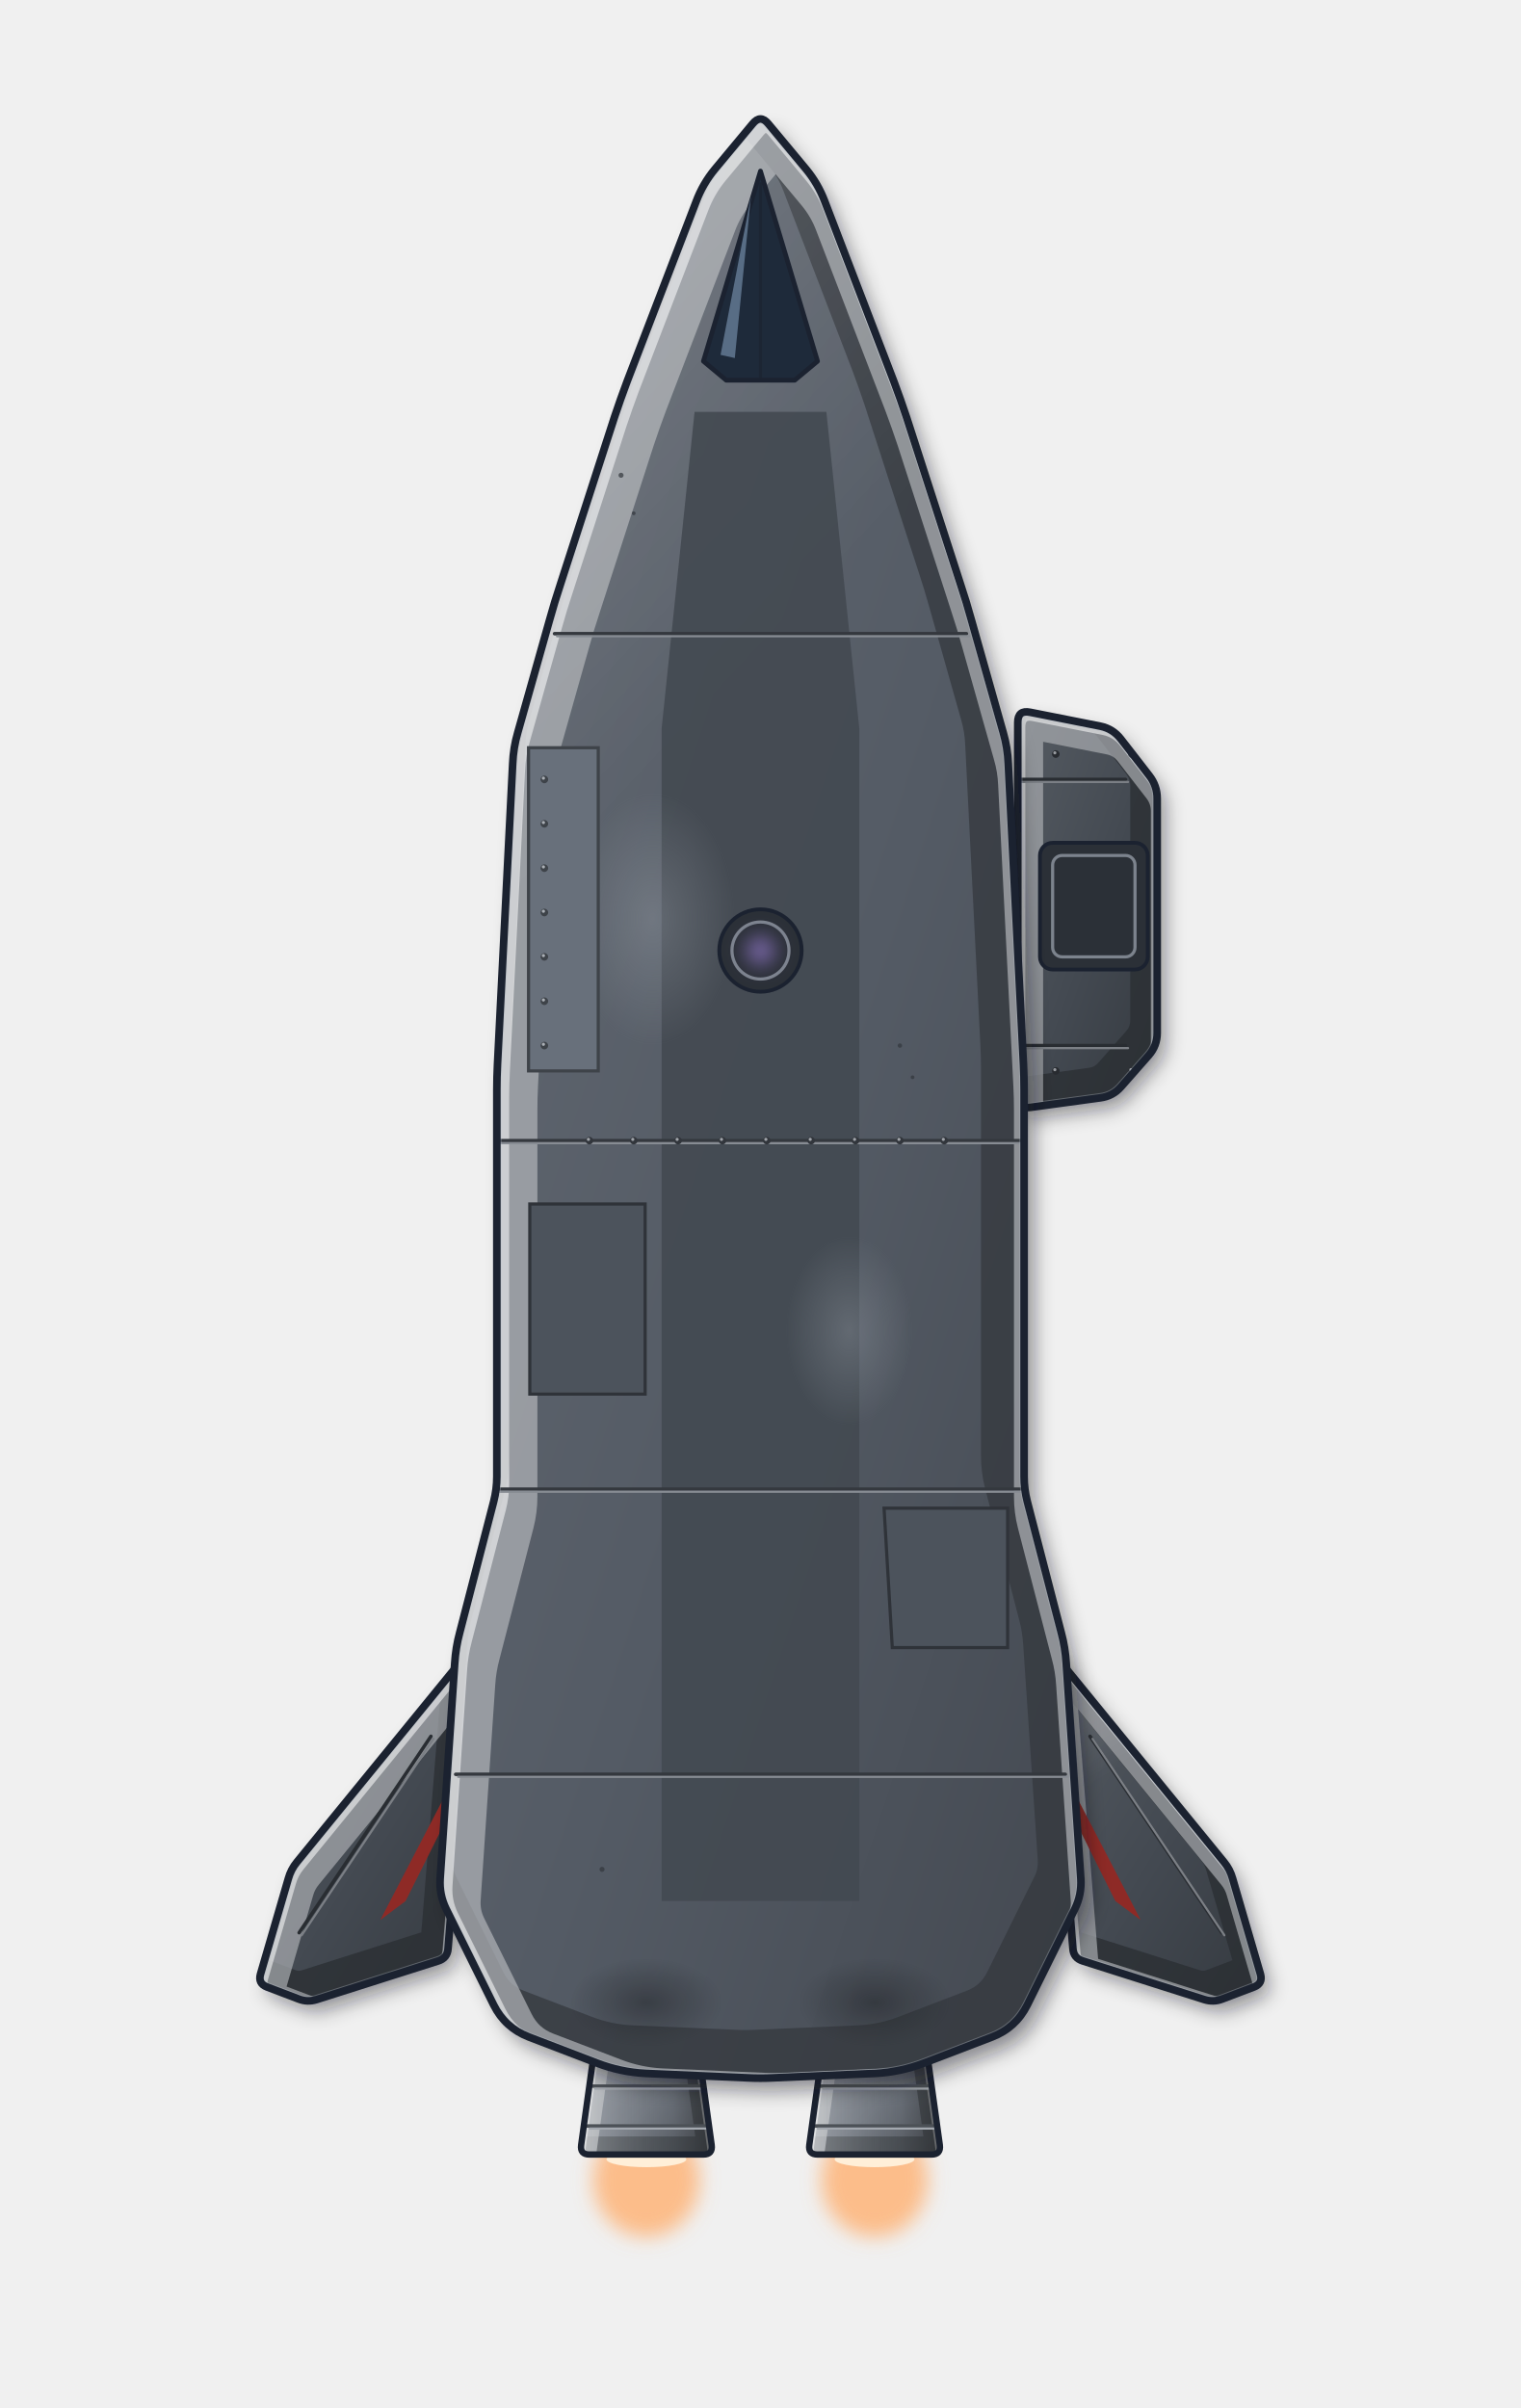
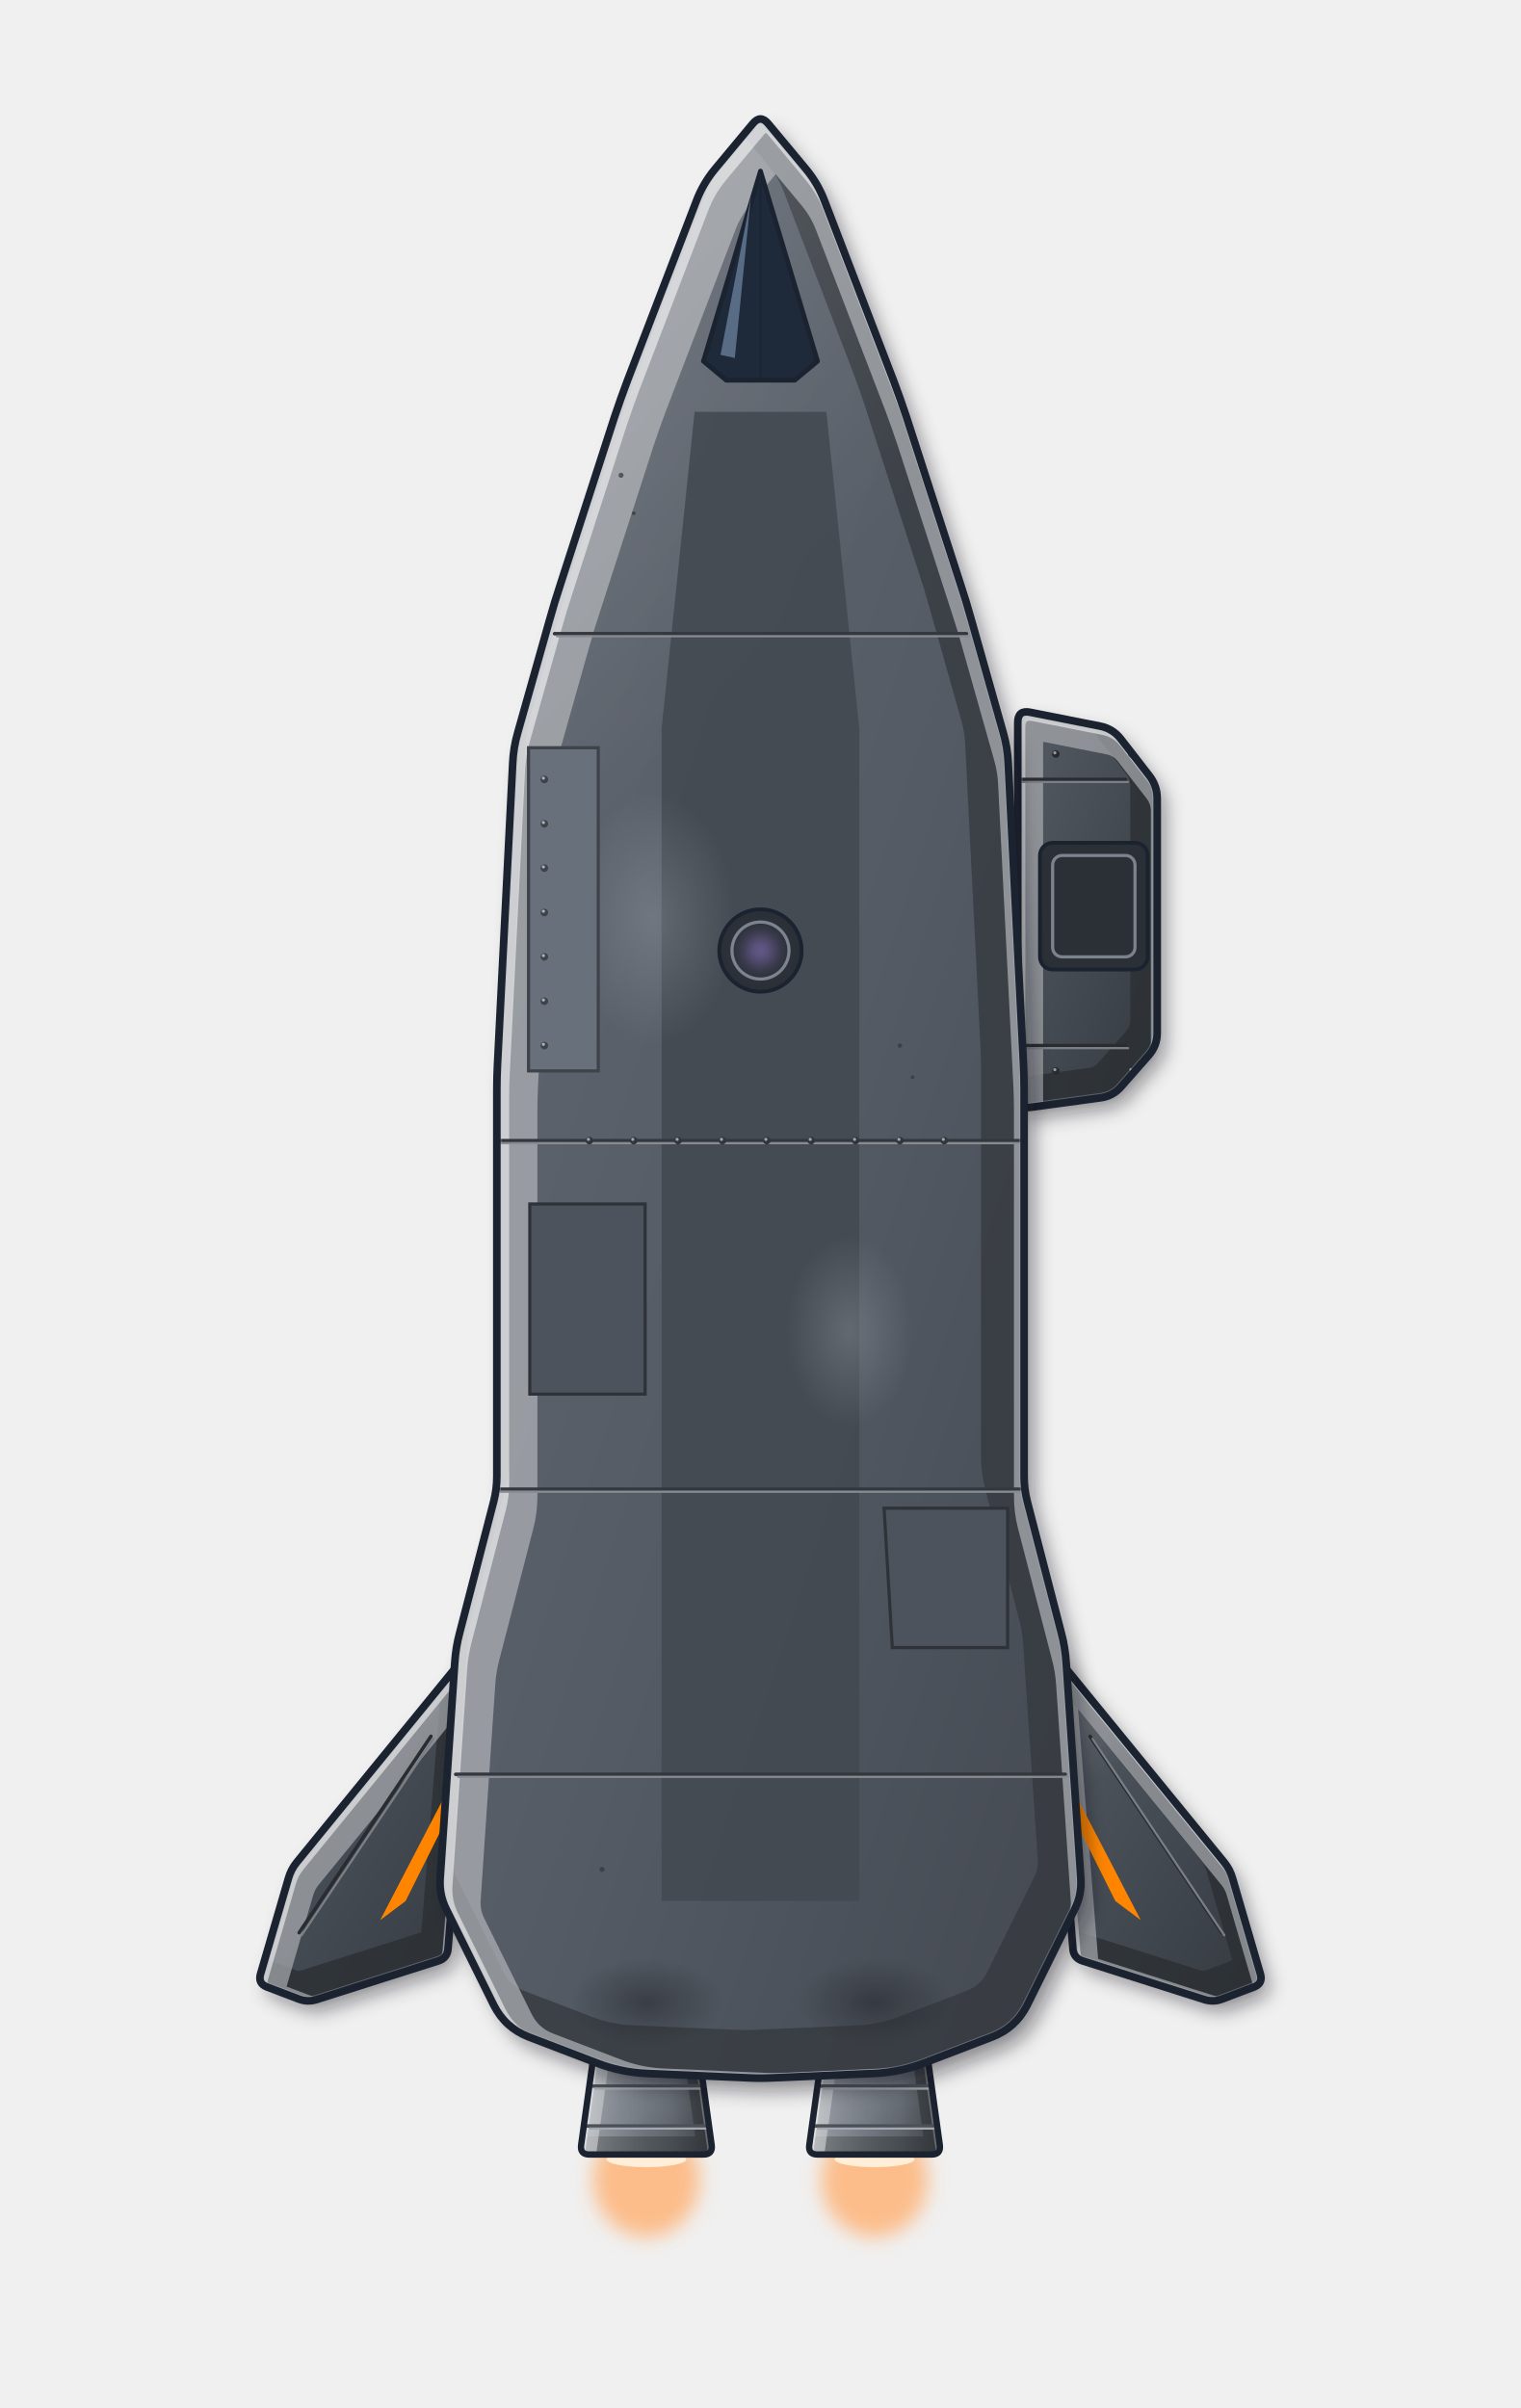
<svg xmlns="http://www.w3.org/2000/svg" viewBox="0 0 480 760" width="480" height="760">
  <defs>
    <filter id="soft" x="-20%" y="-20%" width="140%" height="140%">
      <feGaussianBlur stdDeviation="3" />
    </filter>
    <filter id="glow" x="-100%" y="-100%" width="300%" height="300%">
      <feGaussianBlur stdDeviation="3" />
    </filter>
    <linearGradient id="gloss" x1="0" y1="0" x2="0.35" y2="1">
      <stop offset="0" stop-color="#fff" stop-opacity=".18" />
      <stop offset=".4" stop-color="#fff" stop-opacity="0" />
    </linearGradient>
    <radialGradient id="scorch">
      <stop offset="0" stop-color="#16181b" stop-opacity=".9" />
      <stop offset=".6" stop-color="#23262a" stop-opacity=".45" />
      <stop offset="1" stop-color="#23262a" stop-opacity="0" />
    </radialGradient>
    <radialGradient id="faded">
      <stop offset="0" stop-color="#9aa1aa" stop-opacity=".35" />
      <stop offset="1" stop-color="#9aa1aa" stop-opacity="0" />
    </radialGradient>
    <clipPath id="fin-port-clip">
      <path d="M148.8,523.0 Q149.0,520.0 147.1,522.3 L93.7,587.7 Q91.8,590.0 91.0,592.9 L82.2,623.1 Q81.4,626.0 84.2,627.1 L94.2,630.9 Q97.0,632.0 99.9,631.1 L138.3,618.9 Q141.2,618.0 141.4,615.0 Z" />
    </clipPath>
    <linearGradient id="fin-port-body" x1="0" y1="0" x2="1" y2="1">
      <stop offset="0" stop-color="#555b62" />
      <stop offset=".55" stop-color="#434951" />
      <stop offset="1" stop-color="#353a40" />
    </linearGradient>
    <clipPath id="fin-starboard-clip">
      <path d="M338.6,615.0 Q338.8,618.0 341.7,618.9 L380.1,631.1 Q383.0,632.0 385.8,630.9 L395.8,627.1 Q398.6,626.0 397.8,623.1 L389.0,592.9 Q388.2,590.0 386.3,587.7 L332.9,522.3 Q331.0,520.0 331.2,523.0 Z" />
    </clipPath>
    <linearGradient id="fin-starboard-body" x1="0" y1="0" x2="1" y2="1">
      <stop offset="0" stop-color="#555b62" />
      <stop offset=".55" stop-color="#434951" />
      <stop offset="1" stop-color="#353a40" />
    </linearGradient>
    <clipPath id="weapon-pod-starboard-clip">
      <path d="M321.2,346.0 Q321.2,350.0 325.2,349.5 L347.2,346.5 Q351.2,346.0 353.8,343.0 L362.6,333.0 Q365.2,330.0 365.2,326.0 L365.2,252.0 Q365.2,248.0 362.7,244.8 L353.7,233.2 Q351.2,230.0 347.3,229.2 L325.1,224.8 Q321.2,224.0 321.2,228.0 Z" />
    </clipPath>
    <linearGradient id="weapon-pod-starboard-body" x1="0" y1="0" x2="1" y2="1">
      <stop offset="0" stop-color="#555b62" />
      <stop offset=".55" stop-color="#434951" />
      <stop offset="1" stop-color="#353a40" />
    </linearGradient>
    <linearGradient id="bell-metal" x1="0" y1="0" x2="1" y2="0">
      <stop offset="0" stop-color="#ffffff" stop-opacity=".25" />
      <stop offset=".7" stop-color="#000000" stop-opacity=".15" />
      <stop offset="1" stop-color="#000000" stop-opacity=".4" />
    </linearGradient>
    <clipPath id="engine-port-clip">
      <path d="M187.7,646.0 Q188.0,644.0 190.0,644.0 L218.0,644.0 Q220.0,644.0 220.3,646.0 L224.6,677.0 Q225.0,680.0 222.0,680.0 L186.0,680.0 Q183.0,680.0 183.4,677.0 Z" />
    </clipPath>
    <linearGradient id="engine-port-body" x1="0" y1="0" x2="1" y2="1">
      <stop offset="0" stop-color="#898f98" />
      <stop offset=".55" stop-color="#7c838d" />
      <stop offset="1" stop-color="#636870" />
    </linearGradient>
    <clipPath id="engine-starboard-clip">
      <path d="M259.7,646.0 Q260.0,644.0 262.0,644.0 L290.0,644.0 Q292.0,644.0 292.3,646.0 L296.6,677.0 Q297.0,680.0 294.0,680.0 L258.0,680.0 Q255.0,680.0 255.4,677.0 Z" />
    </clipPath>
    <linearGradient id="engine-starboard-body" x1="0" y1="0" x2="1" y2="1">
      <stop offset="0" stop-color="#898f98" />
      <stop offset=".55" stop-color="#7c838d" />
      <stop offset="1" stop-color="#636870" />
    </linearGradient>
    <clipPath id="hull-clip">
      <path d="M242.5,39.1 Q240.0,36.0 237.5,39.1 L225.6,53.4 Q221.8,58.0 219.7,63.6 L197.9,120.4 Q195.8,126.0 193.9,131.7 L176.9,184.3 Q175.0,190.0 173.4,195.8 L163.4,231.2 Q162.0,236.0 161.8,241.0 L157.0,336.0 Q156.8,340.0 156.8,344.0 L156.8,466.0 Q156.8,470.0 155.8,473.9 L145.1,515.2 Q143.8,520.0 143.5,525.0 L138.9,593.0 Q138.6,598.0 140.8,602.5 L155.8,632.8 Q159.4,640.0 166.9,642.9 L188.3,651.1 Q195.8,654.0 203.8,654.4 L236.0,655.8 Q240.0,656.0 244.0,655.8 L276.2,654.4 Q284.2,654.0 291.7,651.1 L313.1,642.9 Q320.6,640.0 324.2,632.8 L339.2,602.5 Q341.4,598.0 341.1,593.0 L336.5,525.0 Q336.2,520.0 334.9,515.2 L324.2,473.9 Q323.2,470.0 323.2,466.0 L323.2,344.0 Q323.2,340.0 323.0,336.0 L318.2,241.0 Q318.0,236.0 316.6,231.2 L306.6,195.8 Q305.0,190.0 303.1,184.3 L286.1,131.7 Q284.2,126.0 282.1,120.4 L260.3,63.6 Q258.2,58.0 254.4,53.4 Z" />
    </clipPath>
    <linearGradient id="hull-body" x1="0" y1="0" x2="1" y2="1">
      <stop offset="0" stop-color="#656b74" />
      <stop offset=".55" stop-color="#545b65" />
      <stop offset="1" stop-color="#434850" />
    </linearGradient>
  </defs>
  <g id="hull-art">
    <g id="fin-port">
      <path class="cast-shadow" d="M148.8,523.0 Q149.0,520.0 147.1,522.3 L93.7,587.7 Q91.8,590.0 91.0,592.9 L82.2,623.1 Q81.4,626.0 84.2,627.1 L94.2,630.9 Q97.0,632.0 99.9,631.1 L138.3,618.9 Q141.2,618.0 141.4,615.0 Z" transform="translate(2.4,3.2)" fill="#0b0f18" opacity=".45" filter="url(#soft)" />
      <path class="fill" d="M148.8,523.0 Q149.0,520.0 147.1,522.3 L93.7,587.7 Q91.8,590.0 91.0,592.9 L82.2,623.1 Q81.4,626.0 84.2,627.1 L94.2,630.9 Q97.0,632.0 99.9,631.1 L138.3,618.9 Q141.2,618.0 141.4,615.0 Z" fill="#434951" />
      <g class="shade" clip-path="url(#fin-port-clip)">
        <path d="M148.8,523.0 Q149.0,520.0 147.1,522.3 L93.7,587.7 Q91.8,590.0 91.0,592.9 L82.2,623.1 Q81.4,626.0 84.2,627.1 L94.2,630.9 Q97.0,632.0 99.9,631.1 L138.3,618.9 Q141.2,618.0 141.4,615.0 Z" fill="url(#fin-port-body)" />
        <path d="M148.8,523.0 Q149.0,520.0 147.1,522.3 L93.7,587.7 Q91.8,590.0 91.0,592.9 L82.2,623.1 Q81.4,626.0 84.2,627.1 L94.2,630.9 Q97.0,632.0 99.9,631.1 L138.3,618.9 Q141.2,618.0 141.4,615.0 Z" transform="translate(-3.0,-4.0)" fill="none" stroke="#292d32" stroke-width="11.0" opacity=".75" />
      </g>
      <g class="highlight" clip-path="url(#fin-port-clip)">
        <path d="M148.8,523.0 Q149.0,520.0 147.1,522.3 L93.7,587.7 Q91.8,590.0 91.0,592.9 L82.2,623.1 Q81.4,626.0 84.2,627.1 L94.2,630.9 Q97.0,632.0 99.9,631.1 L138.3,618.9 Q141.2,618.0 141.4,615.0 Z" transform="translate(3.0,4.0)" fill="none" stroke="#aaadb0" stroke-width="10.0" opacity=".7" />
        <path d="M148.8,523.0 Q149.0,520.0 147.1,522.3 L93.7,587.7 Q91.8,590.0 91.0,592.9 L82.2,623.1 Q81.4,626.0 84.2,627.1 L94.2,630.9 Q97.0,632.0 99.9,631.1 L138.3,618.9 Q141.2,618.0 141.4,615.0 Z" transform="translate(1.0,1.4)" fill="none" stroke="#ffffff" stroke-width="2.8" opacity=".55" />
        <path d="M148.8,523.0 Q149.0,520.0 147.1,522.3 L93.7,587.7 Q91.8,590.0 91.0,592.9 L82.2,623.1 Q81.4,626.0 84.2,627.1 L94.2,630.9 Q97.0,632.0 99.9,631.1 L138.3,618.9 Q141.2,618.0 141.4,615.0 Z" fill="url(#gloss)" />
      </g>
      <g class="details" clip-path="url(#fin-port-clip)">
-         <polygon points="146.0,556.0 154.0,548.0 128.0,600.0 120.0,606.0" fill="#8e2a26" opacity="1.0" />
+         <polygon points="146.0,556.0 154.0,548.0 128.0,600.0 120.0,606.0" fill="#ff8500" opacity="1.0" />
        <line x1="136.0" y1="548.0" x2="94.4" y2="610.0" stroke="#292d32" stroke-width="1.1" opacity="1.0" stroke-linecap="round" />
        <line x1="136.8" y1="548.8" x2="95.2" y2="610.8" stroke="#7b7f85" stroke-width="0.7" opacity="1.0" stroke-linecap="round" />
        <path d="M148.8,523.0 Q149.0,520.0 147.1,522.3 L93.7,587.7 Q91.8,590.0 91.0,592.9 L82.2,623.1 Q81.4,626.0 84.2,627.1 L94.2,630.9 Q97.0,632.0 99.9,631.1 L138.3,618.9 Q141.2,618.0 141.4,615.0 Z" fill="none" stroke="#b4bcc6" stroke-width="3" opacity=".35" />
        <path d="M148.8,523.0 Q149.0,520.0 147.1,522.3 L93.7,587.7 Q91.8,590.0 91.0,592.9 L82.2,623.1 Q81.4,626.0 84.2,627.1 L94.2,630.9 Q97.0,632.0 99.9,631.1 L138.3,618.9 Q141.2,618.0 141.4,615.0 Z" fill="none" stroke="#eef2f6" stroke-width=".9" opacity=".3" />
      </g>
      <path class="outline" d="M148.8,523.0 Q149.0,520.0 147.1,522.3 L93.7,587.7 Q91.8,590.0 91.0,592.9 L82.2,623.1 Q81.4,626.0 84.2,627.1 L94.2,630.9 Q97.0,632.0 99.9,631.1 L138.3,618.9 Q141.2,618.0 141.4,615.0 Z" fill="none" stroke="#1b2230" stroke-width="2.4" stroke-linejoin="round" />
    </g>
    <g id="fin-starboard">
      <path class="cast-shadow" d="M338.6,615.0 Q338.8,618.0 341.7,618.9 L380.1,631.1 Q383.0,632.0 385.8,630.9 L395.8,627.1 Q398.6,626.0 397.8,623.1 L389.0,592.9 Q388.2,590.0 386.3,587.7 L332.9,522.3 Q331.0,520.0 331.2,523.0 Z" transform="translate(2.4,3.2)" fill="#0b0f18" opacity=".45" filter="url(#soft)" />
      <path class="fill" d="M338.6,615.0 Q338.8,618.0 341.7,618.9 L380.1,631.1 Q383.0,632.0 385.8,630.9 L395.8,627.1 Q398.6,626.0 397.8,623.1 L389.0,592.9 Q388.2,590.0 386.3,587.7 L332.9,522.3 Q331.0,520.0 331.2,523.0 Z" fill="#434951" />
      <g class="shade" clip-path="url(#fin-starboard-clip)">
        <path d="M338.6,615.0 Q338.8,618.0 341.7,618.9 L380.1,631.1 Q383.0,632.0 385.8,630.9 L395.8,627.1 Q398.6,626.0 397.8,623.1 L389.0,592.9 Q388.2,590.0 386.3,587.7 L332.9,522.3 Q331.0,520.0 331.2,523.0 Z" fill="url(#fin-starboard-body)" />
        <path d="M338.6,615.0 Q338.8,618.0 341.7,618.9 L380.1,631.1 Q383.0,632.0 385.8,630.9 L395.8,627.1 Q398.6,626.0 397.8,623.1 L389.0,592.9 Q388.2,590.0 386.3,587.7 L332.9,522.3 Q331.0,520.0 331.2,523.0 Z" transform="translate(-3.0,-4.0)" fill="none" stroke="#292d32" stroke-width="11.0" opacity=".75" />
      </g>
      <g class="highlight" clip-path="url(#fin-starboard-clip)">
        <path d="M338.6,615.0 Q338.8,618.0 341.7,618.9 L380.1,631.1 Q383.0,632.0 385.8,630.9 L395.8,627.1 Q398.6,626.0 397.8,623.1 L389.0,592.9 Q388.2,590.0 386.3,587.7 L332.9,522.3 Q331.0,520.0 331.2,523.0 Z" transform="translate(3.0,4.0)" fill="none" stroke="#aaadb0" stroke-width="10.0" opacity=".7" />
        <path d="M338.6,615.0 Q338.8,618.0 341.7,618.9 L380.1,631.1 Q383.0,632.0 385.8,630.9 L395.8,627.1 Q398.6,626.0 397.8,623.1 L389.0,592.9 Q388.2,590.0 386.3,587.7 L332.9,522.3 Q331.0,520.0 331.2,523.0 Z" transform="translate(1.0,1.4)" fill="none" stroke="#ffffff" stroke-width="2.8" opacity=".55" />
        <path d="M338.6,615.0 Q338.8,618.0 341.7,618.9 L380.1,631.1 Q383.0,632.0 385.8,630.9 L395.8,627.1 Q398.6,626.0 397.8,623.1 L389.0,592.9 Q388.2,590.0 386.3,587.7 L332.9,522.3 Q331.0,520.0 331.2,523.0 Z" fill="url(#gloss)" />
      </g>
      <g class="details" clip-path="url(#fin-starboard-clip)">
-         <polygon points="334.0,556.0 326.0,548.0 352.0,600.0 360.0,606.0" fill="#8e2a26" opacity="1.0" />
+         <polygon points="334.0,556.0 326.0,548.0 352.0,600.0 360.0,606.0" fill="#ff8500" opacity="1.0" />
        <line x1="344.0" y1="548.0" x2="385.6" y2="610.0" stroke="#292d32" stroke-width="1.1" opacity="1.0" stroke-linecap="round" />
        <line x1="344.8" y1="548.8" x2="386.4" y2="610.8" stroke="#7b7f85" stroke-width="0.7" opacity="1.0" stroke-linecap="round" />
        <path d="M338.6,615.0 Q338.8,618.0 341.7,618.9 L380.1,631.1 Q383.0,632.0 385.8,630.9 L395.8,627.1 Q398.6,626.0 397.8,623.1 L389.0,592.9 Q388.2,590.0 386.3,587.7 L332.9,522.3 Q331.0,520.0 331.2,523.0 Z" fill="none" stroke="#b4bcc6" stroke-width="3" opacity=".35" />
        <path d="M338.6,615.0 Q338.8,618.0 341.7,618.9 L380.1,631.1 Q383.0,632.0 385.8,630.9 L395.8,627.1 Q398.6,626.0 397.8,623.1 L389.0,592.9 Q388.2,590.0 386.3,587.7 L332.9,522.3 Q331.0,520.0 331.2,523.0 Z" fill="none" stroke="#eef2f6" stroke-width=".9" opacity=".3" />
      </g>
      <path class="outline" d="M338.6,615.0 Q338.8,618.0 341.7,618.9 L380.1,631.1 Q383.0,632.0 385.8,630.9 L395.8,627.1 Q398.6,626.0 397.8,623.1 L389.0,592.9 Q388.2,590.0 386.3,587.7 L332.9,522.3 Q331.0,520.0 331.2,523.0 Z" fill="none" stroke="#1b2230" stroke-width="2.4" stroke-linejoin="round" />
    </g>
    <g id="weapon-pod-starboard">
      <path class="cast-shadow" d="M321.2,346.0 Q321.2,350.0 325.2,349.5 L347.2,346.5 Q351.2,346.0 353.8,343.0 L362.6,333.0 Q365.2,330.0 365.2,326.0 L365.2,252.0 Q365.2,248.0 362.7,244.8 L353.7,233.2 Q351.2,230.0 347.3,229.2 L325.1,224.8 Q321.2,224.0 321.2,228.0 Z" transform="translate(2.4,3.2)" fill="#0b0f18" opacity=".45" filter="url(#soft)" />
      <path class="fill" d="M321.2,346.0 Q321.2,350.0 325.2,349.5 L347.2,346.5 Q351.2,346.0 353.8,343.0 L362.6,333.0 Q365.2,330.0 365.2,326.0 L365.2,252.0 Q365.2,248.0 362.7,244.8 L353.7,233.2 Q351.2,230.0 347.3,229.2 L325.1,224.8 Q321.2,224.0 321.2,228.0 Z" fill="#434951" />
      <g class="shade" clip-path="url(#weapon-pod-starboard-clip)">
        <path d="M321.2,346.0 Q321.2,350.0 325.2,349.5 L347.2,346.5 Q351.2,346.0 353.8,343.0 L362.6,333.0 Q365.2,330.0 365.2,326.0 L365.2,252.0 Q365.2,248.0 362.7,244.8 L353.7,233.2 Q351.2,230.0 347.3,229.2 L325.1,224.8 Q321.2,224.0 321.2,228.0 Z" fill="url(#weapon-pod-starboard-body)" />
        <path d="M321.2,346.0 Q321.2,350.0 325.2,349.5 L347.2,346.5 Q351.2,346.0 353.8,343.0 L362.6,333.0 Q365.2,330.0 365.2,326.0 L365.2,252.0 Q365.2,248.0 362.7,244.8 L353.7,233.2 Q351.2,230.0 347.3,229.2 L325.1,224.8 Q321.2,224.0 321.2,228.0 Z" transform="translate(-3.0,-4.0)" fill="none" stroke="#292d32" stroke-width="11.0" opacity=".75" />
      </g>
      <g class="highlight" clip-path="url(#weapon-pod-starboard-clip)">
        <path d="M321.2,346.0 Q321.2,350.0 325.2,349.5 L347.2,346.5 Q351.2,346.0 353.8,343.0 L362.6,333.0 Q365.2,330.0 365.2,326.0 L365.2,252.0 Q365.2,248.0 362.7,244.8 L353.7,233.2 Q351.2,230.0 347.3,229.2 L325.1,224.8 Q321.2,224.0 321.2,228.0 Z" transform="translate(3.0,4.0)" fill="none" stroke="#aaadb0" stroke-width="10.0" opacity=".7" />
        <path d="M321.2,346.0 Q321.2,350.0 325.2,349.5 L347.2,346.5 Q351.2,346.0 353.8,343.0 L362.6,333.0 Q365.2,330.0 365.2,326.0 L365.2,252.0 Q365.2,248.0 362.7,244.8 L353.7,233.2 Q351.2,230.0 347.3,229.2 L325.1,224.8 Q321.2,224.0 321.2,228.0 Z" transform="translate(1.0,1.4)" fill="none" stroke="#ffffff" stroke-width="2.8" opacity=".55" />
      </g>
      <g class="details" clip-path="url(#weapon-pod-starboard-clip)">
        <rect x="328.2" y="266" width="34" height="40" rx="4" fill="#2b3037" stroke="#1b2230" stroke-width="1.2" />
        <rect x="332.2" y="270" width="26" height="32" rx="3" fill="none" stroke="#7c838d" stroke-width="1" />
        <line x1="319.2" y1="246.0" x2="355.2" y2="246.0" stroke="#292d32" stroke-width="1.1" opacity="1.0" stroke-linecap="round" />
        <line x1="320.0" y1="246.8" x2="356.0" y2="246.8" stroke="#7b7f85" stroke-width="0.7" opacity="1.0" stroke-linecap="round" />
        <line x1="319.2" y1="330.0" x2="355.2" y2="330.0" stroke="#292d32" stroke-width="1.1" opacity="1.0" stroke-linecap="round" />
        <line x1="320.0" y1="330.8" x2="356.0" y2="330.8" stroke="#7b7f85" stroke-width="0.7" opacity="1.0" stroke-linecap="round" />
        <circle cx="333.2" cy="238.0" r="1.2" fill="#282b30" />
        <circle cx="332.9" cy="237.6" r=".5" fill="#979a9f" />
        <circle cx="357.2" cy="238.0" r="1.2" fill="#282b30" />
        <circle cx="356.9" cy="237.6" r=".5" fill="#979a9f" />
        <circle cx="333.2" cy="338.0" r="1.2" fill="#282b30" />
        <circle cx="332.9" cy="337.6" r=".5" fill="#979a9f" />
        <circle cx="357.2" cy="338.0" r="1.2" fill="#282b30" />
        <circle cx="356.9" cy="337.6" r=".5" fill="#979a9f" />
        <path d="M321.2,346.0 Q321.2,350.0 325.2,349.5 L347.2,346.5 Q351.2,346.0 353.8,343.0 L362.6,333.0 Q365.2,330.0 365.2,326.0 L365.2,252.0 Q365.2,248.0 362.7,244.8 L353.7,233.2 Q351.2,230.0 347.3,229.2 L325.1,224.8 Q321.2,224.0 321.2,228.0 Z" fill="none" stroke="#b4bcc6" stroke-width="3" opacity=".35" />
        <path d="M321.2,346.0 Q321.2,350.0 325.2,349.5 L347.2,346.5 Q351.2,346.0 353.8,343.0 L362.6,333.0 Q365.2,330.0 365.2,326.0 L365.2,252.0 Q365.2,248.0 362.7,244.8 L353.7,233.2 Q351.2,230.0 347.3,229.2 L325.1,224.8 Q321.2,224.0 321.2,228.0 Z" fill="none" stroke="#eef2f6" stroke-width=".9" opacity=".3" />
      </g>
      <path class="outline" d="M321.2,346.0 Q321.2,350.0 325.2,349.5 L347.2,346.5 Q351.2,346.0 353.8,343.0 L362.6,333.0 Q365.2,330.0 365.2,326.0 L365.2,252.0 Q365.2,248.0 362.7,244.8 L353.7,233.2 Q351.2,230.0 347.3,229.2 L325.1,224.8 Q321.2,224.0 321.2,228.0 Z" fill="none" stroke="#1b2230" stroke-width="2.4" stroke-linejoin="round" />
    </g>
    <g id="engine-port-glow">
      <ellipse cx="204" cy="688" rx="16.8" ry="18.0" fill="#ffb070" opacity=".8" filter="url(#glow)" />
      <ellipse cx="204" cy="681.5" rx="12.6" ry="2.5" fill="#fff4e0" opacity=".9" />
    </g>
    <g id="engine-port">
      <path class="fill" d="M187.7,646.0 Q188.0,644.0 190.0,644.0 L218.0,644.0 Q220.0,644.0 220.3,646.0 L224.6,677.0 Q225.0,680.0 222.0,680.0 L186.0,680.0 Q183.0,680.0 183.4,677.0 Z" fill="#7c838d" />
      <g class="shade" clip-path="url(#engine-port-clip)">
        <path d="M187.7,646.0 Q188.0,644.0 190.0,644.0 L218.0,644.0 Q220.0,644.0 220.3,646.0 L224.6,677.0 Q225.0,680.0 222.0,680.0 L186.0,680.0 Q183.0,680.0 183.4,677.0 Z" fill="url(#engine-port-body)" />
        <path d="M187.7,646.0 Q188.0,644.0 190.0,644.0 L218.0,644.0 Q220.0,644.0 220.3,646.0 L224.6,677.0 Q225.0,680.0 222.0,680.0 L186.0,680.0 Q183.0,680.0 183.4,677.0 Z" transform="translate(-1.8,-2.4)" fill="none" stroke="#4c5157" stroke-width="6.6" opacity=".75" />
      </g>
      <g class="highlight" clip-path="url(#engine-port-clip)">
        <path d="M187.7,646.0 Q188.0,644.0 190.0,644.0 L218.0,644.0 Q220.0,644.0 220.3,646.0 L224.6,677.0 Q225.0,680.0 222.0,680.0 L186.0,680.0 Q183.0,680.0 183.4,677.0 Z" transform="translate(1.8,2.4)" fill="none" stroke="#c4c7cb" stroke-width="6.0" opacity=".7" />
        <path d="M187.7,646.0 Q188.0,644.0 190.0,644.0 L218.0,644.0 Q220.0,644.0 220.3,646.0 L224.6,677.0 Q225.0,680.0 222.0,680.0 L186.0,680.0 Q183.0,680.0 183.4,677.0 Z" transform="translate(0.6,0.8)" fill="none" stroke="#ffffff" stroke-width="1.7" opacity=".55" />
      </g>
      <g class="details" clip-path="url(#engine-port-clip)">
        <path d="M187.7,646.0 Q188.0,644.0 190.0,644.0 L218.0,644.0 Q220.0,644.0 220.3,646.0 L224.6,677.0 Q225.0,680.0 222.0,680.0 L186.0,680.0 Q183.0,680.0 183.4,677.0 Z" fill="url(#bell-metal)" />
        <line x1="187.0" y1="658.4" x2="221.0" y2="658.4" stroke="#4c5157" stroke-width="1.1" opacity="1.0" stroke-linecap="round" />
        <line x1="187.8" y1="659.2" x2="221.8" y2="659.2" stroke="#a3a8af" stroke-width="0.7" opacity="1.0" stroke-linecap="round" />
        <line x1="185.2" y1="671.0" x2="222.8" y2="671.0" stroke="#4c5157" stroke-width="1.1" opacity="1.0" stroke-linecap="round" />
        <line x1="186.1" y1="671.8" x2="223.6" y2="671.8" stroke="#a3a8af" stroke-width="0.7" opacity="1.0" stroke-linecap="round" />
      </g>
      <path class="outline" d="M187.7,646.0 Q188.0,644.0 190.0,644.0 L218.0,644.0 Q220.0,644.0 220.3,646.0 L224.6,677.0 Q225.0,680.0 222.0,680.0 L186.0,680.0 Q183.0,680.0 183.4,677.0 Z" fill="none" stroke="#1b2230" stroke-width="2" stroke-linejoin="round" />
    </g>
    <g id="engine-starboard-glow">
      <ellipse cx="276" cy="688" rx="16.8" ry="18.0" fill="#ffb070" opacity=".8" filter="url(#glow)" />
      <ellipse cx="276" cy="681.5" rx="12.6" ry="2.5" fill="#fff4e0" opacity=".9" />
    </g>
    <g id="engine-starboard">
      <path class="fill" d="M259.7,646.0 Q260.0,644.0 262.0,644.0 L290.0,644.0 Q292.0,644.0 292.3,646.0 L296.6,677.0 Q297.0,680.0 294.0,680.0 L258.0,680.0 Q255.0,680.0 255.4,677.0 Z" fill="#7c838d" />
      <g class="shade" clip-path="url(#engine-starboard-clip)">
        <path d="M259.7,646.0 Q260.0,644.0 262.0,644.0 L290.0,644.0 Q292.0,644.0 292.3,646.0 L296.6,677.0 Q297.0,680.0 294.0,680.0 L258.0,680.0 Q255.0,680.0 255.4,677.0 Z" fill="url(#engine-starboard-body)" />
        <path d="M259.7,646.0 Q260.0,644.0 262.0,644.0 L290.0,644.0 Q292.0,644.0 292.3,646.0 L296.6,677.0 Q297.0,680.0 294.0,680.0 L258.0,680.0 Q255.0,680.0 255.4,677.0 Z" transform="translate(-1.8,-2.4)" fill="none" stroke="#4c5157" stroke-width="6.6" opacity=".75" />
      </g>
      <g class="highlight" clip-path="url(#engine-starboard-clip)">
        <path d="M259.7,646.0 Q260.0,644.0 262.0,644.0 L290.0,644.0 Q292.0,644.0 292.3,646.0 L296.6,677.0 Q297.0,680.0 294.0,680.0 L258.0,680.0 Q255.0,680.0 255.4,677.0 Z" transform="translate(1.8,2.4)" fill="none" stroke="#c4c7cb" stroke-width="6.0" opacity=".7" />
        <path d="M259.7,646.0 Q260.0,644.0 262.0,644.0 L290.0,644.0 Q292.0,644.0 292.3,646.0 L296.6,677.0 Q297.0,680.0 294.0,680.0 L258.0,680.0 Q255.0,680.0 255.4,677.0 Z" transform="translate(0.6,0.8)" fill="none" stroke="#ffffff" stroke-width="1.7" opacity=".55" />
      </g>
      <g class="details" clip-path="url(#engine-starboard-clip)">
        <path d="M259.7,646.0 Q260.0,644.0 262.0,644.0 L290.0,644.0 Q292.0,644.0 292.3,646.0 L296.6,677.0 Q297.0,680.0 294.0,680.0 L258.0,680.0 Q255.0,680.0 255.4,677.0 Z" fill="url(#bell-metal)" />
        <line x1="259.0" y1="658.4" x2="293.0" y2="658.4" stroke="#4c5157" stroke-width="1.1" opacity="1.0" stroke-linecap="round" />
        <line x1="259.8" y1="659.2" x2="293.8" y2="659.2" stroke="#a3a8af" stroke-width="0.7" opacity="1.0" stroke-linecap="round" />
        <line x1="257.2" y1="671.0" x2="294.8" y2="671.0" stroke="#4c5157" stroke-width="1.1" opacity="1.0" stroke-linecap="round" />
        <line x1="258.1" y1="671.8" x2="295.6" y2="671.8" stroke="#a3a8af" stroke-width="0.7" opacity="1.0" stroke-linecap="round" />
      </g>
      <path class="outline" d="M259.7,646.0 Q260.0,644.0 262.0,644.0 L290.0,644.0 Q292.0,644.0 292.3,646.0 L296.6,677.0 Q297.0,680.0 294.0,680.0 L258.0,680.0 Q255.0,680.0 255.4,677.0 Z" fill="none" stroke="#1b2230" stroke-width="2" stroke-linejoin="round" />
    </g>
    <g id="hull">
      <path class="cast-shadow" d="M242.5,39.1 Q240.0,36.0 237.5,39.1 L225.6,53.4 Q221.8,58.0 219.7,63.6 L197.9,120.4 Q195.8,126.0 193.9,131.7 L176.9,184.3 Q175.0,190.0 173.4,195.8 L163.4,231.2 Q162.0,236.0 161.8,241.0 L157.0,336.0 Q156.8,340.0 156.8,344.0 L156.8,466.0 Q156.8,470.0 155.8,473.9 L145.1,515.2 Q143.8,520.0 143.5,525.0 L138.9,593.0 Q138.6,598.0 140.8,602.5 L155.8,632.8 Q159.4,640.0 166.9,642.9 L188.3,651.1 Q195.8,654.0 203.8,654.4 L236.0,655.8 Q240.0,656.0 244.0,655.8 L276.2,654.4 Q284.2,654.0 291.7,651.1 L313.1,642.9 Q320.6,640.0 324.2,632.8 L339.2,602.5 Q341.4,598.0 341.1,593.0 L336.5,525.0 Q336.2,520.0 334.9,515.2 L324.2,473.9 Q323.2,470.0 323.2,466.0 L323.2,344.0 Q323.2,340.0 323.0,336.0 L318.2,241.0 Q318.0,236.0 316.6,231.2 L306.6,195.8 Q305.0,190.0 303.1,184.3 L286.1,131.7 Q284.2,126.0 282.1,120.4 L260.3,63.6 Q258.2,58.0 254.4,53.4 Z" transform="translate(3.0,4.0)" fill="#0b0f18" opacity=".45" filter="url(#soft)" />
      <path class="fill" d="M242.5,39.1 Q240.0,36.0 237.5,39.1 L225.6,53.4 Q221.8,58.0 219.7,63.6 L197.9,120.4 Q195.8,126.0 193.9,131.7 L176.9,184.3 Q175.0,190.0 173.4,195.8 L163.4,231.2 Q162.0,236.0 161.8,241.0 L157.0,336.0 Q156.8,340.0 156.8,344.0 L156.8,466.0 Q156.8,470.0 155.8,473.9 L145.1,515.2 Q143.8,520.0 143.5,525.0 L138.9,593.0 Q138.6,598.0 140.8,602.5 L155.8,632.8 Q159.4,640.0 166.9,642.9 L188.3,651.1 Q195.8,654.0 203.8,654.4 L236.0,655.8 Q240.0,656.0 244.0,655.8 L276.2,654.4 Q284.2,654.0 291.7,651.1 L313.1,642.9 Q320.6,640.0 324.2,632.8 L339.2,602.5 Q341.4,598.0 341.1,593.0 L336.5,525.0 Q336.2,520.0 334.9,515.2 L324.2,473.9 Q323.2,470.0 323.2,466.0 L323.2,344.0 Q323.2,340.0 323.0,336.0 L318.2,241.0 Q318.0,236.0 316.6,231.2 L306.6,195.8 Q305.0,190.0 303.1,184.3 L286.1,131.7 Q284.2,126.0 282.1,120.4 L260.3,63.6 Q258.2,58.0 254.4,53.4 Z" fill="#545b65" />
      <g class="shade" clip-path="url(#hull-clip)">
        <path d="M242.5,39.1 Q240.0,36.0 237.5,39.1 L225.6,53.4 Q221.8,58.0 219.7,63.6 L197.9,120.4 Q195.8,126.0 193.9,131.7 L176.9,184.3 Q175.0,190.0 173.4,195.8 L163.4,231.2 Q162.0,236.0 161.8,241.0 L157.0,336.0 Q156.8,340.0 156.8,344.0 L156.8,466.0 Q156.8,470.0 155.8,473.9 L145.1,515.2 Q143.8,520.0 143.5,525.0 L138.9,593.0 Q138.6,598.0 140.8,602.5 L155.8,632.8 Q159.4,640.0 166.9,642.9 L188.3,651.1 Q195.8,654.0 203.8,654.4 L236.0,655.8 Q240.0,656.0 244.0,655.8 L276.2,654.4 Q284.2,654.0 291.7,651.1 L313.1,642.9 Q320.6,640.0 324.2,632.8 L339.2,602.5 Q341.4,598.0 341.1,593.0 L336.5,525.0 Q336.2,520.0 334.9,515.2 L324.2,473.9 Q323.2,470.0 323.2,466.0 L323.2,344.0 Q323.2,340.0 323.0,336.0 L318.2,241.0 Q318.0,236.0 316.6,231.2 L306.6,195.8 Q305.0,190.0 303.1,184.3 L286.1,131.7 Q284.2,126.0 282.1,120.4 L260.3,63.6 Q258.2,58.0 254.4,53.4 Z" fill="url(#hull-body)" />
        <path d="M242.5,39.1 Q240.0,36.0 237.5,39.1 L225.6,53.4 Q221.8,58.0 219.7,63.6 L197.9,120.4 Q195.8,126.0 193.9,131.7 L176.9,184.3 Q175.0,190.0 173.4,195.8 L163.4,231.2 Q162.0,236.0 161.8,241.0 L157.0,336.0 Q156.8,340.0 156.8,344.0 L156.8,466.0 Q156.8,470.0 155.8,473.9 L145.1,515.2 Q143.8,520.0 143.5,525.0 L138.9,593.0 Q138.6,598.0 140.8,602.5 L155.8,632.8 Q159.4,640.0 166.9,642.9 L188.3,651.1 Q195.8,654.0 203.8,654.4 L236.0,655.8 Q240.0,656.0 244.0,655.8 L276.2,654.4 Q284.2,654.0 291.7,651.1 L313.1,642.9 Q320.6,640.0 324.2,632.8 L339.2,602.5 Q341.4,598.0 341.1,593.0 L336.5,525.0 Q336.2,520.0 334.9,515.2 L324.2,473.9 Q323.2,470.0 323.2,466.0 L323.2,344.0 Q323.2,340.0 323.0,336.0 L318.2,241.0 Q318.0,236.0 316.6,231.2 L306.6,195.8 Q305.0,190.0 303.1,184.3 L286.1,131.7 Q284.2,126.0 282.1,120.4 L260.3,63.6 Q258.2,58.0 254.4,53.4 Z" transform="translate(-4.8,-6.4)" fill="none" stroke="#34383e" stroke-width="17.6" opacity=".75" />
      </g>
      <g class="highlight" clip-path="url(#hull-clip)">
        <path d="M242.5,39.1 Q240.0,36.0 237.5,39.1 L225.6,53.4 Q221.8,58.0 219.7,63.6 L197.9,120.4 Q195.8,126.0 193.9,131.7 L176.9,184.3 Q175.0,190.0 173.4,195.8 L163.4,231.2 Q162.0,236.0 161.8,241.0 L157.0,336.0 Q156.8,340.0 156.8,344.0 L156.8,466.0 Q156.8,470.0 155.8,473.9 L145.1,515.2 Q143.8,520.0 143.5,525.0 L138.9,593.0 Q138.6,598.0 140.8,602.5 L155.8,632.8 Q159.4,640.0 166.9,642.9 L188.3,651.1 Q195.8,654.0 203.8,654.4 L236.0,655.8 Q240.0,656.0 244.0,655.8 L276.2,654.4 Q284.2,654.0 291.7,651.1 L313.1,642.9 Q320.6,640.0 324.2,632.8 L339.2,602.5 Q341.4,598.0 341.1,593.0 L336.5,525.0 Q336.2,520.0 334.9,515.2 L324.2,473.9 Q323.2,470.0 323.2,466.0 L323.2,344.0 Q323.2,340.0 323.0,336.0 L318.2,241.0 Q318.0,236.0 316.6,231.2 L306.6,195.8 Q305.0,190.0 303.1,184.3 L286.1,131.7 Q284.2,126.0 282.1,120.4 L260.3,63.6 Q258.2,58.0 254.4,53.4 Z" transform="translate(4.8,6.4)" fill="none" stroke="#b2b5b9" stroke-width="16.0" opacity=".7" />
        <path d="M242.5,39.1 Q240.0,36.0 237.5,39.1 L225.6,53.4 Q221.8,58.0 219.7,63.6 L197.9,120.4 Q195.8,126.0 193.9,131.7 L176.9,184.3 Q175.0,190.0 173.4,195.8 L163.4,231.2 Q162.0,236.0 161.8,241.0 L157.0,336.0 Q156.8,340.0 156.8,344.0 L156.8,466.0 Q156.8,470.0 155.8,473.9 L145.1,515.2 Q143.8,520.0 143.5,525.0 L138.9,593.0 Q138.6,598.0 140.8,602.5 L155.8,632.8 Q159.4,640.0 166.9,642.9 L188.3,651.1 Q195.8,654.0 203.8,654.4 L236.0,655.8 Q240.0,656.0 244.0,655.8 L276.2,654.4 Q284.2,654.0 291.7,651.1 L313.1,642.9 Q320.6,640.0 324.2,632.8 L339.2,602.5 Q341.4,598.0 341.1,593.0 L336.5,525.0 Q336.2,520.0 334.9,515.2 L324.2,473.9 Q323.2,470.0 323.2,466.0 L323.2,344.0 Q323.2,340.0 323.0,336.0 L318.2,241.0 Q318.0,236.0 316.6,231.2 L306.6,195.8 Q305.0,190.0 303.1,184.3 L286.1,131.7 Q284.2,126.0 282.1,120.4 L260.3,63.6 Q258.2,58.0 254.4,53.4 Z" transform="translate(1.7,2.2)" fill="none" stroke="#ffffff" stroke-width="4.4" opacity=".55" />
        <path d="M242.5,39.1 Q240.0,36.0 237.5,39.1 L225.6,53.4 Q221.8,58.0 219.7,63.6 L197.9,120.4 Q195.8,126.0 193.9,131.7 L176.9,184.3 Q175.0,190.0 173.4,195.8 L163.4,231.2 Q162.0,236.0 161.8,241.0 L157.0,336.0 Q156.8,340.0 156.8,344.0 L156.8,466.0 Q156.8,470.0 155.8,473.9 L145.1,515.2 Q143.8,520.0 143.5,525.0 L138.9,593.0 Q138.6,598.0 140.8,602.5 L155.8,632.8 Q159.4,640.0 166.9,642.9 L188.3,651.1 Q195.8,654.0 203.8,654.4 L236.0,655.8 Q240.0,656.0 244.0,655.8 L276.2,654.4 Q284.2,654.0 291.7,651.1 L313.1,642.9 Q320.6,640.0 324.2,632.8 L339.2,602.5 Q341.4,598.0 341.1,593.0 L336.5,525.0 Q336.2,520.0 334.9,515.2 L324.2,473.9 Q323.2,470.0 323.2,466.0 L323.2,344.0 Q323.2,340.0 323.0,336.0 L318.2,241.0 Q318.0,236.0 316.6,231.2 L306.6,195.8 Q305.0,190.0 303.1,184.3 L286.1,131.7 Q284.2,126.0 282.1,120.4 L260.3,63.6 Q258.2,58.0 254.4,53.4 Z" fill="url(#gloss)" />
      </g>
      <g class="details" clip-path="url(#hull-clip)">
        <polygon points="219.2,130.0 260.8,130.0 271.2,230.0 271.2,600.0 208.8,600.0 208.8,230.0" fill="#434951" opacity="0.9" />
        <line x1="175.0" y1="200.0" x2="305.0" y2="200.0" stroke="#34383e" stroke-width="1.1" opacity="1.0" stroke-linecap="round" />
        <line x1="175.8" y1="200.8" x2="305.8" y2="200.8" stroke="#878c93" stroke-width="0.7" opacity="1.0" stroke-linecap="round" />
        <line x1="156.8" y1="360.0" x2="323.2" y2="360.0" stroke="#34383e" stroke-width="1.1" opacity="1.0" stroke-linecap="round" />
        <line x1="157.6" y1="360.8" x2="324.0" y2="360.8" stroke="#878c93" stroke-width="0.7" opacity="1.0" stroke-linecap="round" />
        <line x1="156.8" y1="470.0" x2="323.2" y2="470.0" stroke="#34383e" stroke-width="1.1" opacity="1.0" stroke-linecap="round" />
        <line x1="157.6" y1="470.8" x2="324.0" y2="470.8" stroke="#878c93" stroke-width="0.7" opacity="1.0" stroke-linecap="round" />
        <line x1="143.8" y1="560.0" x2="336.2" y2="560.0" stroke="#34383e" stroke-width="1.1" opacity="1.0" stroke-linecap="round" />
        <line x1="144.6" y1="560.8" x2="337.0" y2="560.8" stroke="#878c93" stroke-width="0.7" opacity="1.0" stroke-linecap="round" />
        <polygon points="167.2,380.0 203.6,380.0 203.6,440.0 167.2,440.0" fill="#4c535c" opacity="1" stroke="#2f3339" stroke-width="1" />
        <polygon points="279.0,476.0 318.0,476.0 318.0,520.0 281.6,520.0" fill="#4c535c" opacity="1" stroke="#2f3339" stroke-width="1" />
        <ellipse cx="206" cy="290" rx="26" ry="40" fill="url(#faded)" />
        <ellipse cx="268" cy="420" rx="20" ry="30" fill="url(#faded)" />
        <ellipse cx="204" cy="632" rx="24" ry="14" fill="url(#scorch)" opacity="0.45" />
        <ellipse cx="276" cy="632" rx="24" ry="14" fill="url(#scorch)" opacity="0.45" />
        <ellipse cx="130.8" cy="286" rx="18" ry="22" fill="url(#scorch)" opacity="0.3" />
        <ellipse cx="349.2" cy="286" rx="18" ry="22" fill="url(#scorch)" opacity="0.3" />
        <circle cx="196.0" cy="150.0" r="0.8" fill="#32363c" opacity=".7" />
        <circle cx="200.0" cy="162.0" r="0.6" fill="#32363c" opacity=".7" />
        <circle cx="284.0" cy="330.0" r="0.7" fill="#32363c" opacity=".7" />
        <circle cx="288.0" cy="340.0" r="0.6" fill="#32363c" opacity=".7" />
        <circle cx="190.0" cy="590.0" r="0.8" fill="#32363c" opacity=".7" />
        <polygon points="166.8,236.0 188.8,236.0 188.8,338.0 166.8,338.0" fill="#68707b" opacity="1" stroke="#3e4349" stroke-width="1" />
        <circle cx="171.8" cy="246.0" r="1.2" fill="#3e4349" />
        <circle cx="171.5" cy="245.6" r=".5" fill="#abb0b6" />
        <circle cx="171.8" cy="260.0" r="1.2" fill="#3e4349" />
        <circle cx="171.5" cy="259.6" r=".5" fill="#abb0b6" />
        <circle cx="171.8" cy="274.0" r="1.2" fill="#3e4349" />
        <circle cx="171.5" cy="273.6" r=".5" fill="#abb0b6" />
        <circle cx="171.8" cy="288.0" r="1.2" fill="#3e4349" />
        <circle cx="171.5" cy="287.6" r=".5" fill="#abb0b6" />
        <circle cx="171.8" cy="302.0" r="1.2" fill="#3e4349" />
        <circle cx="171.5" cy="301.6" r=".5" fill="#abb0b6" />
        <circle cx="171.8" cy="316.0" r="1.2" fill="#3e4349" />
        <circle cx="171.5" cy="315.6" r=".5" fill="#abb0b6" />
        <circle cx="171.8" cy="330.0" r="1.2" fill="#3e4349" />
        <circle cx="171.5" cy="329.6" r=".5" fill="#abb0b6" />
        <circle cx="186.0" cy="360.0" r="1.2" fill="#32363c" />
        <circle cx="185.7" cy="359.6" r=".5" fill="#a0a4aa" />
        <circle cx="200.0" cy="360.0" r="1.2" fill="#32363c" />
        <circle cx="199.7" cy="359.6" r=".5" fill="#a0a4aa" />
        <circle cx="214.0" cy="360.0" r="1.2" fill="#32363c" />
        <circle cx="213.7" cy="359.6" r=".5" fill="#a0a4aa" />
        <circle cx="228.0" cy="360.0" r="1.2" fill="#32363c" />
        <circle cx="227.7" cy="359.6" r=".5" fill="#a0a4aa" />
        <circle cx="242.0" cy="360.0" r="1.2" fill="#32363c" />
        <circle cx="241.7" cy="359.6" r=".5" fill="#a0a4aa" />
        <circle cx="256.0" cy="360.0" r="1.2" fill="#32363c" />
        <circle cx="255.7" cy="359.6" r=".5" fill="#a0a4aa" />
        <circle cx="270.0" cy="360.0" r="1.2" fill="#32363c" />
        <circle cx="269.7" cy="359.6" r=".5" fill="#a0a4aa" />
        <circle cx="284.0" cy="360.0" r="1.2" fill="#32363c" />
        <circle cx="283.7" cy="359.6" r=".5" fill="#a0a4aa" />
        <circle cx="298.0" cy="360.0" r="1.2" fill="#32363c" />
        <circle cx="297.7" cy="359.6" r=".5" fill="#a0a4aa" />
        <path d="M242.5,39.1 Q240.0,36.0 237.5,39.1 L225.6,53.4 Q221.8,58.0 219.7,63.6 L197.9,120.4 Q195.8,126.0 193.9,131.7 L176.9,184.3 Q175.0,190.0 173.4,195.8 L163.4,231.2 Q162.0,236.0 161.8,241.0 L157.0,336.0 Q156.8,340.0 156.8,344.0 L156.8,466.0 Q156.8,470.0 155.8,473.9 L145.1,515.2 Q143.8,520.0 143.5,525.0 L138.9,593.0 Q138.6,598.0 140.8,602.5 L155.8,632.8 Q159.4,640.0 166.9,642.9 L188.3,651.1 Q195.8,654.0 203.8,654.4 L236.0,655.8 Q240.0,656.0 244.0,655.8 L276.2,654.4 Q284.2,654.0 291.7,651.1 L313.1,642.9 Q320.6,640.0 324.2,632.8 L339.2,602.5 Q341.4,598.0 341.1,593.0 L336.5,525.0 Q336.2,520.0 334.9,515.2 L324.2,473.9 Q323.2,470.0 323.2,466.0 L323.2,344.0 Q323.2,340.0 323.0,336.0 L318.2,241.0 Q318.0,236.0 316.6,231.2 L306.6,195.8 Q305.0,190.0 303.1,184.3 L286.1,131.7 Q284.2,126.0 282.1,120.4 L260.3,63.6 Q258.2,58.0 254.4,53.4 Z" fill="none" stroke="#b4bcc6" stroke-width="3" opacity=".35" />
        <path d="M242.5,39.1 Q240.0,36.0 237.5,39.1 L225.6,53.4 Q221.8,58.0 219.7,63.6 L197.9,120.4 Q195.8,126.0 193.9,131.7 L176.9,184.3 Q175.0,190.0 173.4,195.8 L163.4,231.2 Q162.0,236.0 161.8,241.0 L157.0,336.0 Q156.8,340.0 156.8,344.0 L156.8,466.0 Q156.8,470.0 155.8,473.9 L145.1,515.2 Q143.8,520.0 143.5,525.0 L138.9,593.0 Q138.6,598.0 140.8,602.5 L155.8,632.8 Q159.4,640.0 166.9,642.9 L188.3,651.1 Q195.8,654.0 203.8,654.4 L236.0,655.8 Q240.0,656.0 244.0,655.8 L276.2,654.4 Q284.2,654.0 291.7,651.1 L313.1,642.9 Q320.6,640.0 324.2,632.8 L339.2,602.5 Q341.4,598.0 341.1,593.0 L336.5,525.0 Q336.2,520.0 334.9,515.2 L324.2,473.9 Q323.2,470.0 323.2,466.0 L323.2,344.0 Q323.2,340.0 323.0,336.0 L318.2,241.0 Q318.0,236.0 316.6,231.2 L306.6,195.8 Q305.0,190.0 303.1,184.3 L286.1,131.7 Q284.2,126.0 282.1,120.4 L260.3,63.6 Q258.2,58.0 254.4,53.4 Z" fill="none" stroke="#eef2f6" stroke-width=".9" opacity=".3" />
      </g>
      <path class="outline" d="M242.5,39.1 Q240.0,36.0 237.5,39.1 L225.6,53.4 Q221.8,58.0 219.7,63.6 L197.9,120.4 Q195.8,126.0 193.9,131.7 L176.9,184.3 Q175.0,190.0 173.4,195.8 L163.4,231.2 Q162.0,236.0 161.8,241.0 L157.0,336.0 Q156.8,340.0 156.8,344.0 L156.8,466.0 Q156.8,470.0 155.8,473.9 L145.1,515.2 Q143.8,520.0 143.5,525.0 L138.9,593.0 Q138.6,598.0 140.8,602.5 L155.8,632.8 Q159.4,640.0 166.9,642.9 L188.3,651.1 Q195.8,654.0 203.8,654.4 L236.0,655.8 Q240.0,656.0 244.0,655.8 L276.2,654.4 Q284.2,654.0 291.7,651.1 L313.1,642.9 Q320.6,640.0 324.2,632.8 L339.2,602.5 Q341.4,598.0 341.1,593.0 L336.5,525.0 Q336.2,520.0 334.9,515.2 L324.2,473.9 Q323.2,470.0 323.2,466.0 L323.2,344.0 Q323.2,340.0 323.0,336.0 L318.2,241.0 Q318.0,236.0 316.6,231.2 L306.6,195.8 Q305.0,190.0 303.1,184.3 L286.1,131.7 Q284.2,126.0 282.1,120.4 L260.3,63.6 Q258.2,58.0 254.4,53.4 Z" fill="none" stroke="#1b2230" stroke-width="2.4" stroke-linejoin="round" />
    </g>
    <g id="cockpit">
      <g id="cockpit">
        <path d="M240,54 L258,114 L250.8,120 L229.2,120 L222,114 Z" fill="#1e2a3a" stroke="#1b2230" stroke-width="1.5" stroke-linejoin="round" />
        <path d="M237,62 L227.4,112 L231.9,113 Z" fill="#7f9ab8" opacity=".6" />
        <line x1="240.0" y1="58.0" x2="240.0" y2="119.0" stroke="#1b2230" stroke-width="1" opacity="0.7" stroke-linecap="round" />
      </g>
    </g>
    <g id="teleporter">
      <g id="teleporter">
        <circle cx="240" cy="300" r="13" fill="#2b3037" stroke="#1b2230" stroke-width="1.2" />
        <circle cx="240" cy="300" r="9" fill="none" stroke="#7c838d" stroke-width="1" />
        <circle cx="240" cy="300" r="4.5" fill="#9b7fd8" opacity=".7" filter="url(#glow)" />
      </g>
    </g>
  </g>
  <g id="weapon-mounts" display="none">
    <circle id="mount-1" cx="178" cy="180" r="3" data-weapon="" data-slide="left" />
    <circle id="mount-2" cx="302" cy="180" r="3" data-weapon="" data-slide="right" />
    <circle id="mount-3" cx="158" cy="296" r="3" data-weapon="" data-slide="left" />
    <circle id="mount-4" cx="364" cy="296" r="3" data-weapon="Sporewing" data-slide="right" />
    <circle id="mount-5" cx="84" cy="618" r="3" data-weapon="" data-slide="left" />
    <circle id="mount-6" cx="396" cy="618" r="3" data-weapon="" data-slide="right" />
  </g>
</svg>
